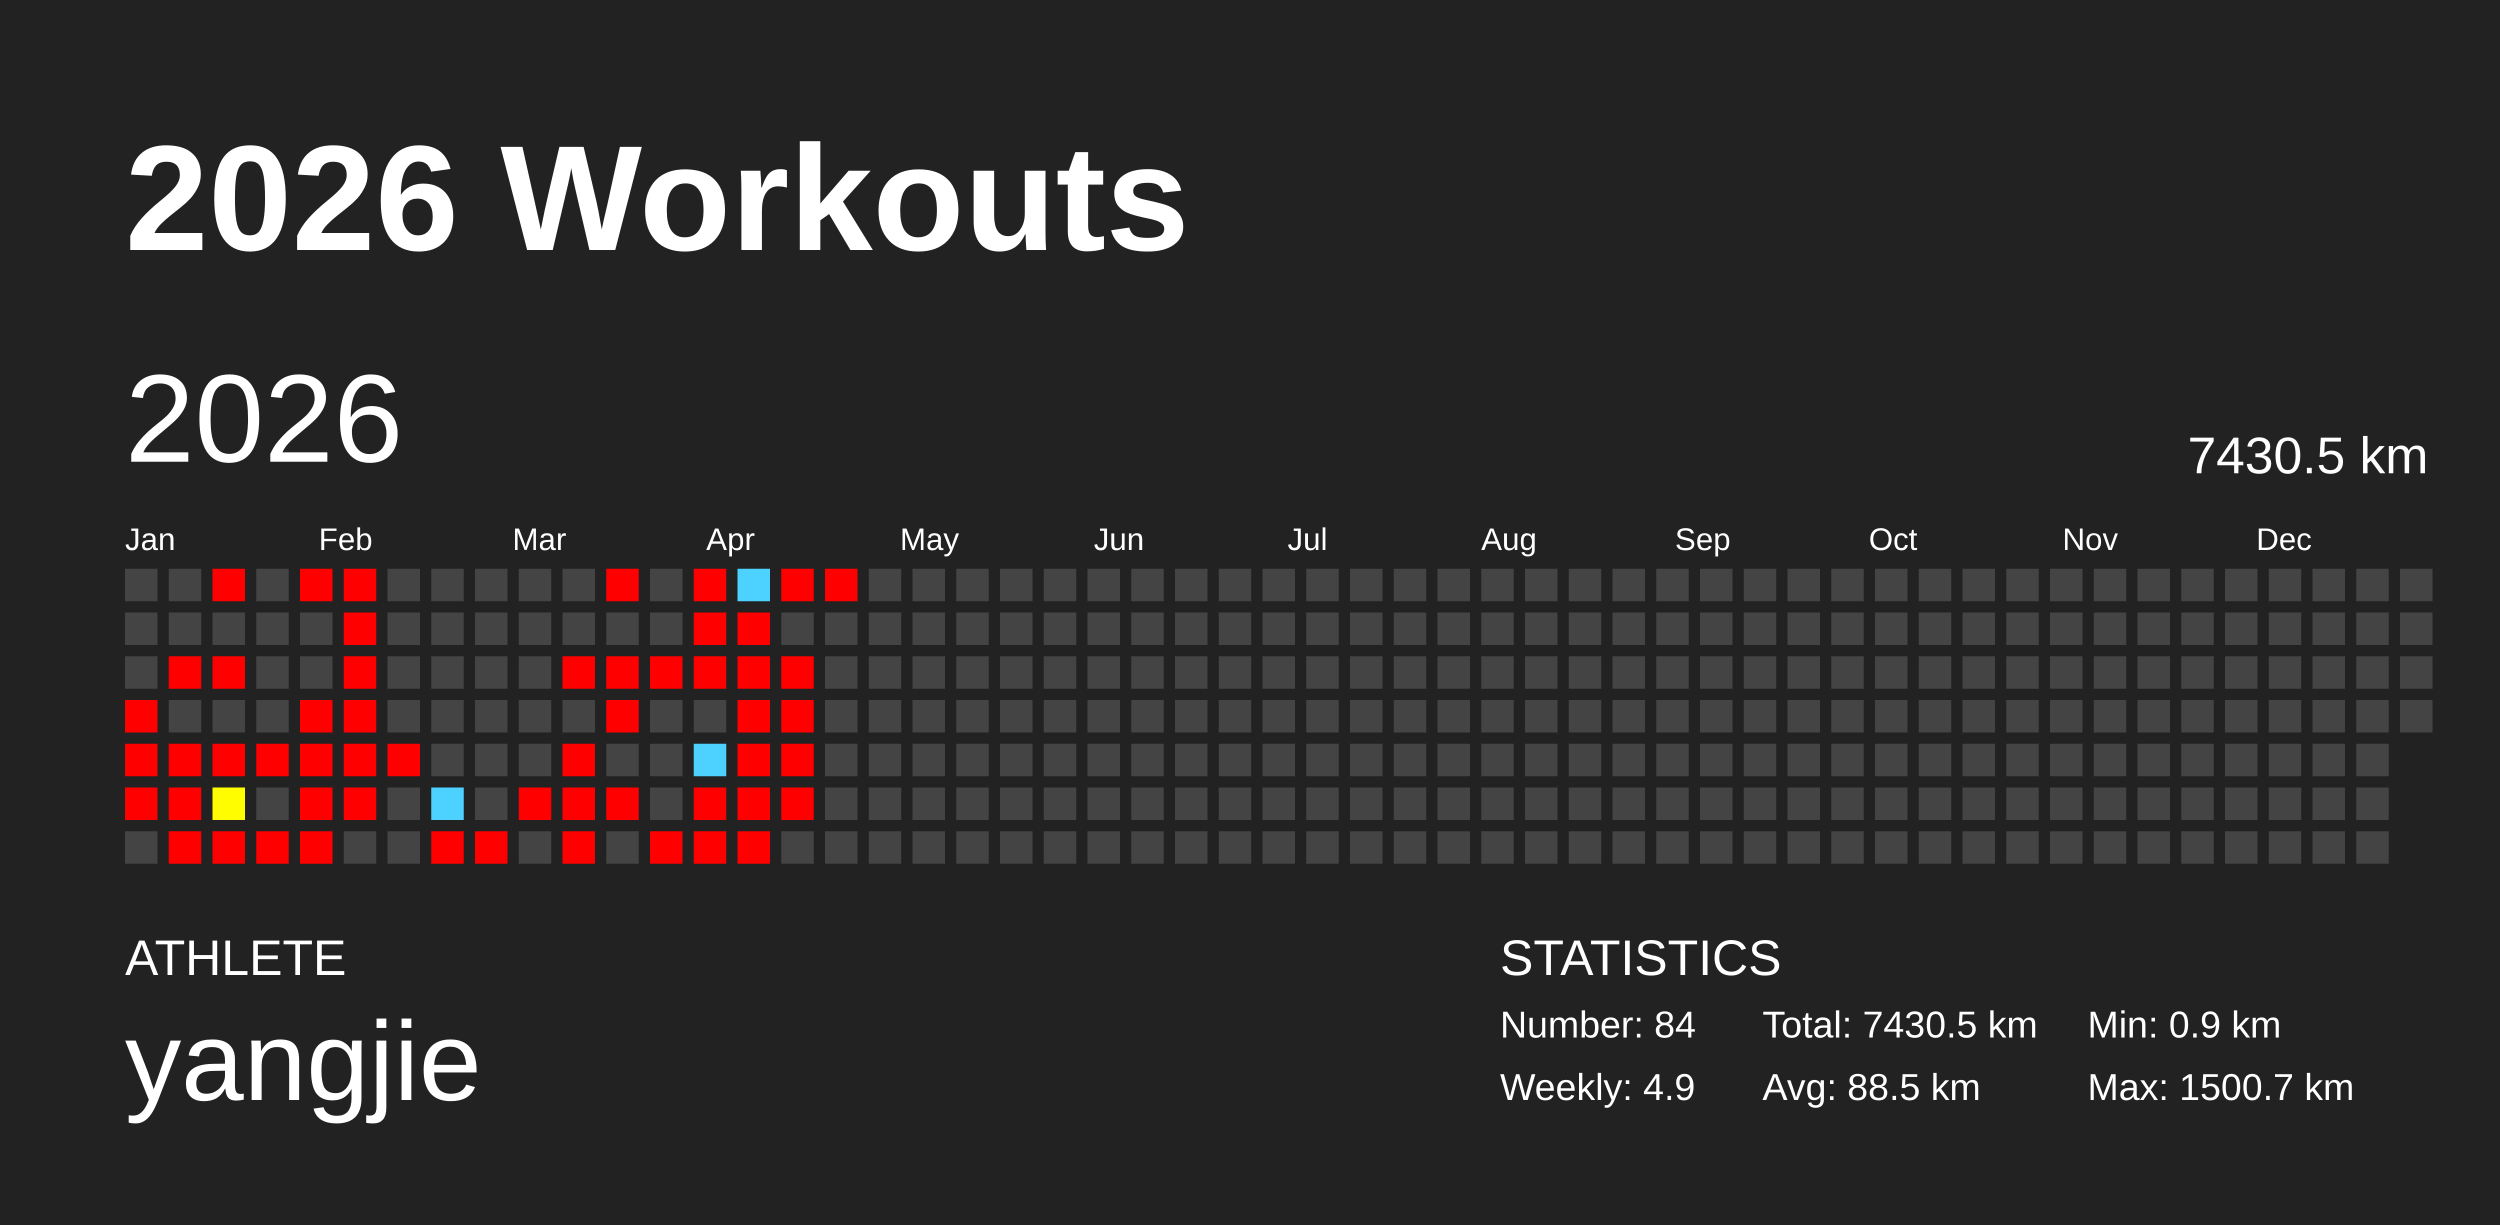
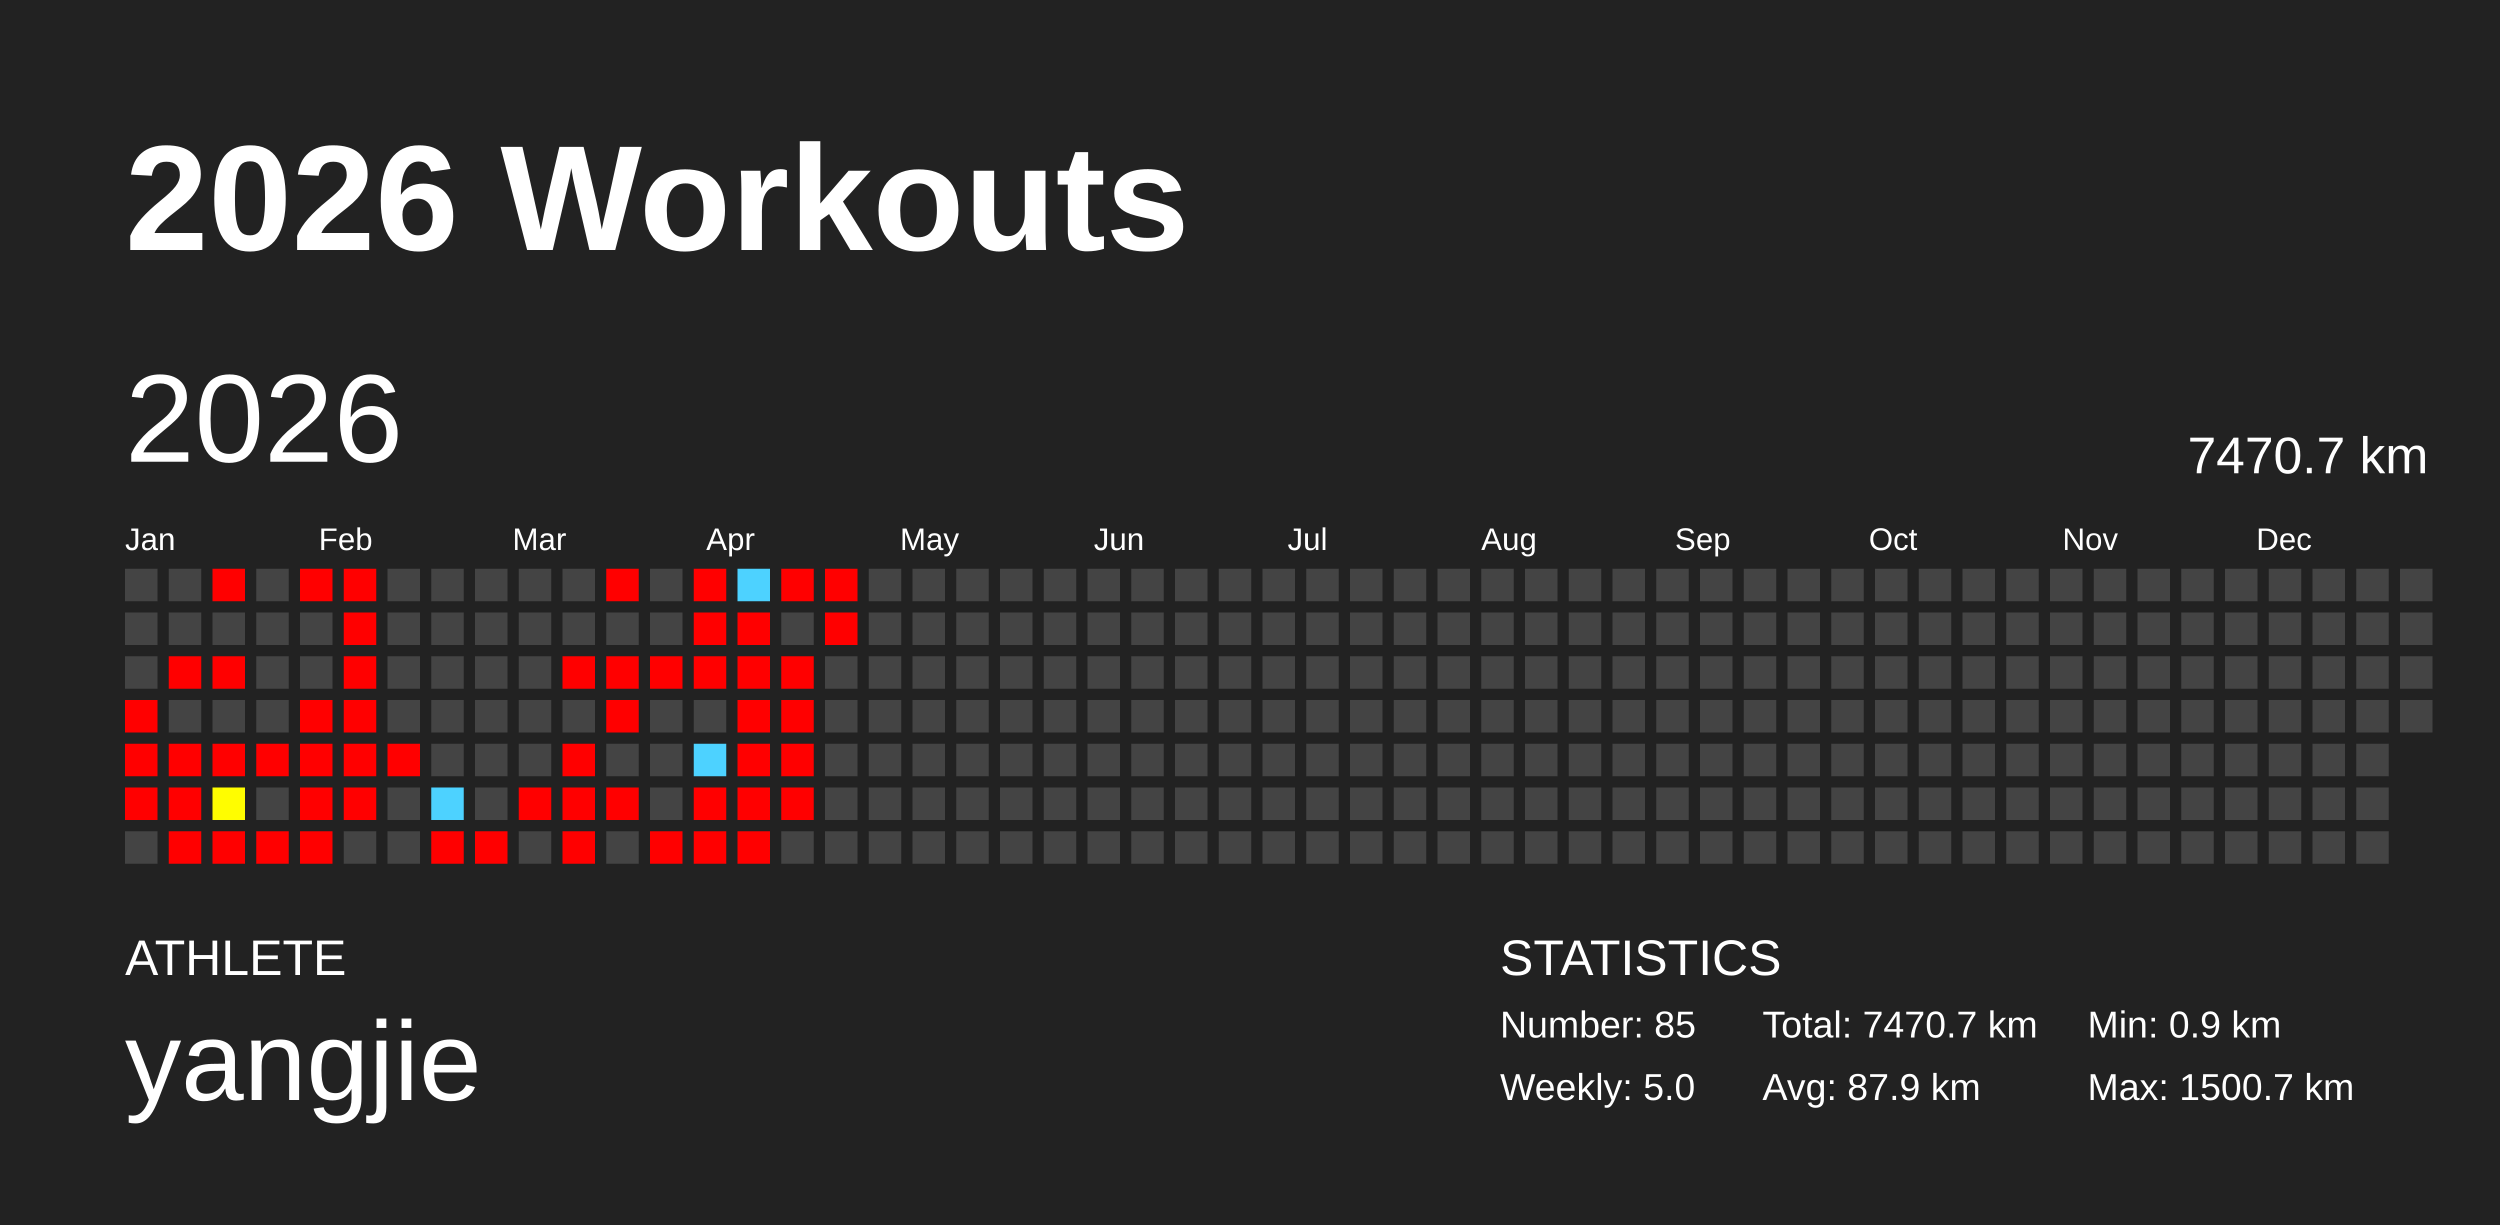
<svg xmlns="http://www.w3.org/2000/svg" baseProfile="full" height="98mm" version="1.1" viewBox="0,0,200,98" width="200mm">
  <defs />
  <rect fill="#222222" height="98" width="200" x="0" y="0" />
  <text fill="#FFFFFF" style="font-size:12px; font-family:Arial; font-weight:bold;" x="10" y="20">2026 Workouts</text>
  <text fill="#FFFFFF" style="font-size:4px; font-family:Arial" x="10" y="78">ATHLETE</text>
  <text fill="#FFFFFF" style="font-size:9px; font-family:Arial" x="10" y="88">yangjie</text>
  <text fill="#FFFFFF" style="font-size:4px; font-family:Arial" x="120" y="78">STATISTICS</text>
-   <text fill="#FFFFFF" style="font-size:3px; font-family:Arial" x="120" y="83">Number: 84</text>
-   <text fill="#FFFFFF" style="font-size:3px; font-family:Arial" x="120" y="88">Weekly: 4.9</text>
-   <text fill="#FFFFFF" style="font-size:3px; font-family:Arial" x="141" y="83">Total: 7430.5 km</text>
-   <text fill="#FFFFFF" style="font-size:3px; font-family:Arial" x="141" y="88">Avg: 88.5 km</text>
+   <text fill="#FFFFFF" style="font-size:3px; font-family:Arial" x="120" y="83">Number: 85</text>
+   <text fill="#FFFFFF" style="font-size:3px; font-family:Arial" x="120" y="88">Weekly: 5.0</text>
+   <text fill="#FFFFFF" style="font-size:3px; font-family:Arial" x="141" y="83">Total: 7470.7 km</text>
+   <text fill="#FFFFFF" style="font-size:3px; font-family:Arial" x="141" y="88">Avg: 87.9 km</text>
  <text fill="#FFFFFF" style="font-size:3px; font-family:Arial" x="167" y="83">Min: 0.9 km</text>
  <text fill="#FFFFFF" style="font-size:3px; font-family:Arial" x="167" y="88">Max: 1500.7 km</text>
  <text dominant-baseline="hanging" fill="#FFFFFF" style="font-size:10.0px; font-family:Arial;" x="10" y="30">2026</text>
-   <text dominant-baseline="hanging" fill="#FFFFFF" style="font-size:4.125px; font-family:Arial;" x="175" y="35">7430.5 km</text>
+   <text dominant-baseline="hanging" fill="#FFFFFF" style="font-size:4.125px; font-family:Arial;" x="175" y="35">7470.7 km</text>
  <text fill="#FFFFFF" style="font-size:2.5px; font-family:Arial" x="10.0" y="44">Jan</text>
  <text fill="#FFFFFF" style="font-size:2.5px; font-family:Arial" x="25.5" y="44">Feb</text>
  <text fill="#FFFFFF" style="font-size:2.5px; font-family:Arial" x="41.0" y="44">Mar</text>
  <text fill="#FFFFFF" style="font-size:2.5px; font-family:Arial" x="56.5" y="44">Apr</text>
  <text fill="#FFFFFF" style="font-size:2.5px; font-family:Arial" x="72.0" y="44">May</text>
  <text fill="#FFFFFF" style="font-size:2.5px; font-family:Arial" x="87.5" y="44">Jun</text>
  <text fill="#FFFFFF" style="font-size:2.5px; font-family:Arial" x="103.0" y="44">Jul</text>
  <text fill="#FFFFFF" style="font-size:2.5px; font-family:Arial" x="118.5" y="44">Aug</text>
  <text fill="#FFFFFF" style="font-size:2.5px; font-family:Arial" x="134.0" y="44">Sep</text>
  <text fill="#FFFFFF" style="font-size:2.5px; font-family:Arial" x="149.5" y="44">Oct</text>
  <text fill="#FFFFFF" style="font-size:2.5px; font-family:Arial" x="165.0" y="44">Nov</text>
  <text fill="#FFFFFF" style="font-size:2.5px; font-family:Arial" x="180.5" y="44">Dec</text>
  <rect fill="#444444" height="2.6" width="2.6" x="10.0" y="45.5" />
  <rect fill="#444444" height="2.6" width="2.6" x="10.0" y="49.0" />
  <rect fill="#444444" height="2.6" width="2.6" x="10.0" y="52.5" />
  <rect fill="red" height="2.6" width="2.6" x="10.0" y="56.0" />
  <rect fill="red" height="2.6" width="2.6" x="10.0" y="59.5" />
  <rect fill="red" height="2.6" width="2.6" x="10.0" y="63.0" />
  <rect fill="#444444" height="2.6" width="2.6" x="10.0" y="66.5" />
  <rect fill="#444444" height="2.6" width="2.6" x="13.5" y="45.5" />
  <rect fill="#444444" height="2.6" width="2.6" x="13.5" y="49.0" />
  <rect fill="red" height="2.6" width="2.6" x="13.5" y="52.5" />
  <rect fill="#444444" height="2.6" width="2.6" x="13.5" y="56.0" />
  <rect fill="red" height="2.6" width="2.6" x="13.5" y="59.5" />
  <rect fill="red" height="2.6" width="2.6" x="13.5" y="63.0" />
  <rect fill="red" height="2.6" width="2.6" x="13.5" y="66.5" />
  <rect fill="red" height="2.6" width="2.6" x="17.0" y="45.5" />
  <rect fill="#444444" height="2.6" width="2.6" x="17.0" y="49.0" />
  <rect fill="red" height="2.6" width="2.6" x="17.0" y="52.5" />
  <rect fill="#444444" height="2.6" width="2.6" x="17.0" y="56.0" />
  <rect fill="red" height="2.6" width="2.6" x="17.0" y="59.5" />
  <rect fill="#fffd00" height="2.6" width="2.6" x="17.0" y="63.0" />
  <rect fill="red" height="2.6" width="2.6" x="17.0" y="66.5" />
  <rect fill="#444444" height="2.6" width="2.6" x="20.5" y="45.5" />
  <rect fill="#444444" height="2.6" width="2.6" x="20.5" y="49.0" />
  <rect fill="#444444" height="2.6" width="2.6" x="20.5" y="52.5" />
  <rect fill="#444444" height="2.6" width="2.6" x="20.5" y="56.0" />
  <rect fill="red" height="2.6" width="2.6" x="20.5" y="59.5" />
  <rect fill="#444444" height="2.6" width="2.6" x="20.5" y="63.0" />
  <rect fill="red" height="2.6" width="2.6" x="20.5" y="66.5" />
  <rect fill="red" height="2.6" width="2.6" x="24.0" y="45.5" />
  <rect fill="#444444" height="2.6" width="2.6" x="24.0" y="49.0" />
  <rect fill="#444444" height="2.6" width="2.6" x="24.0" y="52.5" />
  <rect fill="red" height="2.6" width="2.6" x="24.0" y="56.0" />
  <rect fill="red" height="2.6" width="2.6" x="24.0" y="59.5" />
  <rect fill="red" height="2.6" width="2.6" x="24.0" y="63.0" />
  <rect fill="red" height="2.6" width="2.6" x="24.0" y="66.5" />
  <rect fill="red" height="2.6" width="2.6" x="27.5" y="45.5" />
  <rect fill="red" height="2.6" width="2.6" x="27.5" y="49.0" />
  <rect fill="red" height="2.6" width="2.6" x="27.5" y="52.5" />
  <rect fill="red" height="2.6" width="2.6" x="27.5" y="56.0" />
  <rect fill="red" height="2.6" width="2.6" x="27.5" y="59.5" />
  <rect fill="red" height="2.6" width="2.6" x="27.5" y="63.0" />
  <rect fill="#444444" height="2.6" width="2.6" x="27.5" y="66.5" />
  <rect fill="#444444" height="2.6" width="2.6" x="31.0" y="45.5" />
  <rect fill="#444444" height="2.6" width="2.6" x="31.0" y="49.0" />
  <rect fill="#444444" height="2.6" width="2.6" x="31.0" y="52.5" />
  <rect fill="#444444" height="2.6" width="2.6" x="31.0" y="56.0" />
  <rect fill="red" height="2.6" width="2.6" x="31.0" y="59.5" />
  <rect fill="#444444" height="2.6" width="2.6" x="31.0" y="63.0" />
  <rect fill="#444444" height="2.6" width="2.6" x="31.0" y="66.5" />
  <rect fill="#444444" height="2.6" width="2.6" x="34.5" y="45.5" />
  <rect fill="#444444" height="2.6" width="2.6" x="34.5" y="49.0" />
  <rect fill="#444444" height="2.6" width="2.6" x="34.5" y="52.5" />
  <rect fill="#444444" height="2.6" width="2.6" x="34.5" y="56.0" />
  <rect fill="#444444" height="2.6" width="2.6" x="34.5" y="59.5" />
  <rect fill="#4dd2ff" height="2.6" width="2.6" x="34.5" y="63.0" />
  <rect fill="red" height="2.6" width="2.6" x="34.5" y="66.5" />
  <rect fill="#444444" height="2.6" width="2.6" x="38.0" y="45.5" />
  <rect fill="#444444" height="2.6" width="2.6" x="38.0" y="49.0" />
  <rect fill="#444444" height="2.6" width="2.6" x="38.0" y="52.5" />
  <rect fill="#444444" height="2.6" width="2.6" x="38.0" y="56.0" />
  <rect fill="#444444" height="2.6" width="2.6" x="38.0" y="59.5" />
  <rect fill="#444444" height="2.6" width="2.6" x="38.0" y="63.0" />
  <rect fill="red" height="2.6" width="2.6" x="38.0" y="66.5" />
  <rect fill="#444444" height="2.6" width="2.6" x="41.5" y="45.5" />
  <rect fill="#444444" height="2.6" width="2.6" x="41.5" y="49.0" />
  <rect fill="#444444" height="2.6" width="2.6" x="41.5" y="52.5" />
  <rect fill="#444444" height="2.6" width="2.6" x="41.5" y="56.0" />
  <rect fill="#444444" height="2.6" width="2.6" x="41.5" y="59.5" />
  <rect fill="red" height="2.6" width="2.6" x="41.5" y="63.0" />
  <rect fill="#444444" height="2.6" width="2.6" x="41.5" y="66.5" />
  <rect fill="#444444" height="2.6" width="2.6" x="45.0" y="45.5" />
  <rect fill="#444444" height="2.6" width="2.6" x="45.0" y="49.0" />
  <rect fill="red" height="2.6" width="2.6" x="45.0" y="52.5" />
  <rect fill="#444444" height="2.6" width="2.6" x="45.0" y="56.0" />
  <rect fill="red" height="2.6" width="2.6" x="45.0" y="59.5" />
  <rect fill="red" height="2.6" width="2.6" x="45.0" y="63.0" />
  <rect fill="red" height="2.6" width="2.6" x="45.0" y="66.5" />
  <rect fill="red" height="2.6" width="2.6" x="48.5" y="45.5" />
  <rect fill="#444444" height="2.6" width="2.6" x="48.5" y="49.0" />
  <rect fill="red" height="2.6" width="2.6" x="48.5" y="52.5" />
  <rect fill="red" height="2.6" width="2.6" x="48.5" y="56.0" />
  <rect fill="#444444" height="2.6" width="2.6" x="48.5" y="59.5" />
  <rect fill="red" height="2.6" width="2.6" x="48.5" y="63.0" />
  <rect fill="#444444" height="2.6" width="2.6" x="48.5" y="66.5" />
  <rect fill="#444444" height="2.6" width="2.6" x="52.0" y="45.5" />
  <rect fill="#444444" height="2.6" width="2.6" x="52.0" y="49.0" />
  <rect fill="red" height="2.6" width="2.6" x="52.0" y="52.5" />
  <rect fill="#444444" height="2.6" width="2.6" x="52.0" y="56.0" />
  <rect fill="#444444" height="2.6" width="2.6" x="52.0" y="59.5" />
  <rect fill="#444444" height="2.6" width="2.6" x="52.0" y="63.0" />
  <rect fill="red" height="2.6" width="2.6" x="52.0" y="66.5" />
  <rect fill="red" height="2.6" width="2.6" x="55.5" y="45.5" />
  <rect fill="red" height="2.6" width="2.6" x="55.5" y="49.0" />
  <rect fill="red" height="2.6" width="2.6" x="55.5" y="52.5" />
  <rect fill="#444444" height="2.6" width="2.6" x="55.5" y="56.0" />
  <rect fill="#4dd2ff" height="2.6" width="2.6" x="55.5" y="59.5" />
  <rect fill="red" height="2.6" width="2.6" x="55.5" y="63.0" />
  <rect fill="red" height="2.6" width="2.6" x="55.5" y="66.5" />
  <rect fill="#4dd2ff" height="2.6" width="2.6" x="59.0" y="45.5" />
  <rect fill="red" height="2.6" width="2.6" x="59.0" y="49.0" />
  <rect fill="red" height="2.6" width="2.6" x="59.0" y="52.5" />
  <rect fill="red" height="2.6" width="2.6" x="59.0" y="56.0" />
  <rect fill="red" height="2.6" width="2.6" x="59.0" y="59.5" />
  <rect fill="red" height="2.6" width="2.6" x="59.0" y="63.0" />
  <rect fill="red" height="2.6" width="2.6" x="59.0" y="66.5" />
  <rect fill="red" height="2.6" width="2.6" x="62.5" y="45.5" />
  <rect fill="#444444" height="2.6" width="2.6" x="62.5" y="49.0" />
  <rect fill="red" height="2.6" width="2.6" x="62.5" y="52.5" />
  <rect fill="red" height="2.6" width="2.6" x="62.5" y="56.0" />
  <rect fill="red" height="2.6" width="2.6" x="62.5" y="59.5" />
  <rect fill="red" height="2.6" width="2.6" x="62.5" y="63.0" />
  <rect fill="#444444" height="2.6" width="2.6" x="62.5" y="66.5" />
  <rect fill="red" height="2.6" width="2.6" x="66.0" y="45.5" />
-   <rect fill="#444444" height="2.6" width="2.6" x="66.0" y="49.0" />
+   <rect fill="red" height="2.6" width="2.6" x="66.0" y="49.0" />
  <rect fill="#444444" height="2.6" width="2.6" x="66.0" y="52.5" />
  <rect fill="#444444" height="2.6" width="2.6" x="66.0" y="56.0" />
  <rect fill="#444444" height="2.6" width="2.6" x="66.0" y="59.5" />
  <rect fill="#444444" height="2.6" width="2.6" x="66.0" y="63.0" />
  <rect fill="#444444" height="2.6" width="2.6" x="66.0" y="66.5" />
  <rect fill="#444444" height="2.6" width="2.6" x="69.5" y="45.5" />
  <rect fill="#444444" height="2.6" width="2.6" x="69.5" y="49.0" />
  <rect fill="#444444" height="2.6" width="2.6" x="69.5" y="52.5" />
  <rect fill="#444444" height="2.6" width="2.6" x="69.5" y="56.0" />
  <rect fill="#444444" height="2.6" width="2.6" x="69.5" y="59.5" />
  <rect fill="#444444" height="2.6" width="2.6" x="69.5" y="63.0" />
  <rect fill="#444444" height="2.6" width="2.6" x="69.5" y="66.5" />
  <rect fill="#444444" height="2.6" width="2.6" x="73.0" y="45.5" />
  <rect fill="#444444" height="2.6" width="2.6" x="73.0" y="49.0" />
  <rect fill="#444444" height="2.6" width="2.6" x="73.0" y="52.5" />
  <rect fill="#444444" height="2.6" width="2.6" x="73.0" y="56.0" />
  <rect fill="#444444" height="2.6" width="2.6" x="73.0" y="59.5" />
  <rect fill="#444444" height="2.6" width="2.6" x="73.0" y="63.0" />
  <rect fill="#444444" height="2.6" width="2.6" x="73.0" y="66.5" />
  <rect fill="#444444" height="2.6" width="2.6" x="76.5" y="45.5" />
  <rect fill="#444444" height="2.6" width="2.6" x="76.5" y="49.0" />
  <rect fill="#444444" height="2.6" width="2.6" x="76.5" y="52.5" />
  <rect fill="#444444" height="2.6" width="2.6" x="76.5" y="56.0" />
  <rect fill="#444444" height="2.6" width="2.6" x="76.5" y="59.5" />
  <rect fill="#444444" height="2.6" width="2.6" x="76.5" y="63.0" />
  <rect fill="#444444" height="2.6" width="2.6" x="76.5" y="66.5" />
  <rect fill="#444444" height="2.6" width="2.6" x="80.0" y="45.5" />
  <rect fill="#444444" height="2.6" width="2.6" x="80.0" y="49.0" />
  <rect fill="#444444" height="2.6" width="2.6" x="80.0" y="52.5" />
  <rect fill="#444444" height="2.6" width="2.6" x="80.0" y="56.0" />
  <rect fill="#444444" height="2.6" width="2.6" x="80.0" y="59.5" />
  <rect fill="#444444" height="2.6" width="2.6" x="80.0" y="63.0" />
  <rect fill="#444444" height="2.6" width="2.6" x="80.0" y="66.5" />
  <rect fill="#444444" height="2.6" width="2.6" x="83.5" y="45.5" />
  <rect fill="#444444" height="2.6" width="2.6" x="83.5" y="49.0" />
  <rect fill="#444444" height="2.6" width="2.6" x="83.5" y="52.5" />
  <rect fill="#444444" height="2.6" width="2.6" x="83.5" y="56.0" />
  <rect fill="#444444" height="2.6" width="2.6" x="83.5" y="59.5" />
  <rect fill="#444444" height="2.6" width="2.6" x="83.5" y="63.0" />
  <rect fill="#444444" height="2.6" width="2.6" x="83.5" y="66.5" />
  <rect fill="#444444" height="2.6" width="2.6" x="87.0" y="45.5" />
  <rect fill="#444444" height="2.6" width="2.6" x="87.0" y="49.0" />
  <rect fill="#444444" height="2.6" width="2.6" x="87.0" y="52.5" />
  <rect fill="#444444" height="2.6" width="2.6" x="87.0" y="56.0" />
  <rect fill="#444444" height="2.6" width="2.6" x="87.0" y="59.5" />
  <rect fill="#444444" height="2.6" width="2.6" x="87.0" y="63.0" />
  <rect fill="#444444" height="2.6" width="2.6" x="87.0" y="66.5" />
  <rect fill="#444444" height="2.6" width="2.6" x="90.5" y="45.5" />
  <rect fill="#444444" height="2.6" width="2.6" x="90.5" y="49.0" />
  <rect fill="#444444" height="2.6" width="2.6" x="90.5" y="52.5" />
  <rect fill="#444444" height="2.6" width="2.6" x="90.5" y="56.0" />
  <rect fill="#444444" height="2.6" width="2.6" x="90.5" y="59.5" />
  <rect fill="#444444" height="2.6" width="2.6" x="90.5" y="63.0" />
  <rect fill="#444444" height="2.6" width="2.6" x="90.5" y="66.5" />
  <rect fill="#444444" height="2.6" width="2.6" x="94.0" y="45.5" />
  <rect fill="#444444" height="2.6" width="2.6" x="94.0" y="49.0" />
  <rect fill="#444444" height="2.6" width="2.6" x="94.0" y="52.5" />
  <rect fill="#444444" height="2.6" width="2.6" x="94.0" y="56.0" />
  <rect fill="#444444" height="2.6" width="2.6" x="94.0" y="59.5" />
  <rect fill="#444444" height="2.6" width="2.6" x="94.0" y="63.0" />
  <rect fill="#444444" height="2.6" width="2.6" x="94.0" y="66.5" />
  <rect fill="#444444" height="2.6" width="2.6" x="97.5" y="45.5" />
  <rect fill="#444444" height="2.6" width="2.6" x="97.5" y="49.0" />
  <rect fill="#444444" height="2.6" width="2.6" x="97.5" y="52.5" />
  <rect fill="#444444" height="2.6" width="2.6" x="97.5" y="56.0" />
  <rect fill="#444444" height="2.6" width="2.6" x="97.5" y="59.5" />
  <rect fill="#444444" height="2.6" width="2.6" x="97.5" y="63.0" />
  <rect fill="#444444" height="2.6" width="2.6" x="97.5" y="66.5" />
  <rect fill="#444444" height="2.6" width="2.6" x="101.0" y="45.5" />
  <rect fill="#444444" height="2.6" width="2.6" x="101.0" y="49.0" />
  <rect fill="#444444" height="2.6" width="2.6" x="101.0" y="52.5" />
  <rect fill="#444444" height="2.6" width="2.6" x="101.0" y="56.0" />
  <rect fill="#444444" height="2.6" width="2.6" x="101.0" y="59.5" />
  <rect fill="#444444" height="2.6" width="2.6" x="101.0" y="63.0" />
  <rect fill="#444444" height="2.6" width="2.6" x="101.0" y="66.5" />
  <rect fill="#444444" height="2.6" width="2.6" x="104.5" y="45.5" />
  <rect fill="#444444" height="2.6" width="2.6" x="104.5" y="49.0" />
  <rect fill="#444444" height="2.6" width="2.6" x="104.5" y="52.5" />
  <rect fill="#444444" height="2.6" width="2.6" x="104.5" y="56.0" />
  <rect fill="#444444" height="2.6" width="2.6" x="104.5" y="59.5" />
  <rect fill="#444444" height="2.6" width="2.6" x="104.5" y="63.0" />
  <rect fill="#444444" height="2.6" width="2.6" x="104.5" y="66.5" />
  <rect fill="#444444" height="2.6" width="2.6" x="108.0" y="45.5" />
  <rect fill="#444444" height="2.6" width="2.6" x="108.0" y="49.0" />
  <rect fill="#444444" height="2.6" width="2.6" x="108.0" y="52.5" />
  <rect fill="#444444" height="2.6" width="2.6" x="108.0" y="56.0" />
  <rect fill="#444444" height="2.6" width="2.6" x="108.0" y="59.5" />
  <rect fill="#444444" height="2.6" width="2.6" x="108.0" y="63.0" />
  <rect fill="#444444" height="2.6" width="2.6" x="108.0" y="66.5" />
  <rect fill="#444444" height="2.6" width="2.6" x="111.5" y="45.5" />
  <rect fill="#444444" height="2.6" width="2.6" x="111.5" y="49.0" />
  <rect fill="#444444" height="2.6" width="2.6" x="111.5" y="52.5" />
  <rect fill="#444444" height="2.6" width="2.6" x="111.5" y="56.0" />
  <rect fill="#444444" height="2.6" width="2.6" x="111.5" y="59.5" />
  <rect fill="#444444" height="2.6" width="2.6" x="111.5" y="63.0" />
  <rect fill="#444444" height="2.6" width="2.6" x="111.5" y="66.5" />
  <rect fill="#444444" height="2.6" width="2.6" x="115.0" y="45.5" />
  <rect fill="#444444" height="2.6" width="2.6" x="115.0" y="49.0" />
  <rect fill="#444444" height="2.6" width="2.6" x="115.0" y="52.5" />
  <rect fill="#444444" height="2.6" width="2.6" x="115.0" y="56.0" />
  <rect fill="#444444" height="2.6" width="2.6" x="115.0" y="59.5" />
  <rect fill="#444444" height="2.6" width="2.6" x="115.0" y="63.0" />
  <rect fill="#444444" height="2.6" width="2.6" x="115.0" y="66.5" />
  <rect fill="#444444" height="2.6" width="2.6" x="118.5" y="45.5" />
  <rect fill="#444444" height="2.6" width="2.6" x="118.5" y="49.0" />
  <rect fill="#444444" height="2.6" width="2.6" x="118.5" y="52.5" />
  <rect fill="#444444" height="2.6" width="2.6" x="118.5" y="56.0" />
  <rect fill="#444444" height="2.6" width="2.6" x="118.5" y="59.5" />
  <rect fill="#444444" height="2.6" width="2.6" x="118.5" y="63.0" />
  <rect fill="#444444" height="2.6" width="2.6" x="118.5" y="66.5" />
  <rect fill="#444444" height="2.6" width="2.6" x="122.0" y="45.5" />
  <rect fill="#444444" height="2.6" width="2.6" x="122.0" y="49.0" />
  <rect fill="#444444" height="2.6" width="2.6" x="122.0" y="52.5" />
  <rect fill="#444444" height="2.6" width="2.6" x="122.0" y="56.0" />
  <rect fill="#444444" height="2.6" width="2.6" x="122.0" y="59.5" />
  <rect fill="#444444" height="2.6" width="2.6" x="122.0" y="63.0" />
  <rect fill="#444444" height="2.6" width="2.6" x="122.0" y="66.5" />
  <rect fill="#444444" height="2.6" width="2.6" x="125.5" y="45.5" />
  <rect fill="#444444" height="2.6" width="2.6" x="125.5" y="49.0" />
  <rect fill="#444444" height="2.6" width="2.6" x="125.5" y="52.5" />
  <rect fill="#444444" height="2.6" width="2.6" x="125.5" y="56.0" />
  <rect fill="#444444" height="2.6" width="2.6" x="125.5" y="59.5" />
  <rect fill="#444444" height="2.6" width="2.6" x="125.5" y="63.0" />
  <rect fill="#444444" height="2.6" width="2.6" x="125.5" y="66.5" />
  <rect fill="#444444" height="2.6" width="2.6" x="129.0" y="45.5" />
  <rect fill="#444444" height="2.6" width="2.6" x="129.0" y="49.0" />
  <rect fill="#444444" height="2.6" width="2.6" x="129.0" y="52.5" />
  <rect fill="#444444" height="2.6" width="2.6" x="129.0" y="56.0" />
  <rect fill="#444444" height="2.6" width="2.6" x="129.0" y="59.5" />
  <rect fill="#444444" height="2.6" width="2.6" x="129.0" y="63.0" />
  <rect fill="#444444" height="2.6" width="2.6" x="129.0" y="66.5" />
  <rect fill="#444444" height="2.6" width="2.6" x="132.5" y="45.5" />
  <rect fill="#444444" height="2.6" width="2.6" x="132.5" y="49.0" />
  <rect fill="#444444" height="2.6" width="2.6" x="132.5" y="52.5" />
  <rect fill="#444444" height="2.6" width="2.6" x="132.5" y="56.0" />
  <rect fill="#444444" height="2.6" width="2.6" x="132.5" y="59.5" />
  <rect fill="#444444" height="2.6" width="2.6" x="132.5" y="63.0" />
  <rect fill="#444444" height="2.6" width="2.6" x="132.5" y="66.5" />
  <rect fill="#444444" height="2.6" width="2.6" x="136.0" y="45.5" />
  <rect fill="#444444" height="2.6" width="2.6" x="136.0" y="49.0" />
  <rect fill="#444444" height="2.6" width="2.6" x="136.0" y="52.5" />
  <rect fill="#444444" height="2.6" width="2.6" x="136.0" y="56.0" />
  <rect fill="#444444" height="2.6" width="2.6" x="136.0" y="59.5" />
  <rect fill="#444444" height="2.6" width="2.6" x="136.0" y="63.0" />
  <rect fill="#444444" height="2.6" width="2.6" x="136.0" y="66.5" />
  <rect fill="#444444" height="2.6" width="2.6" x="139.5" y="45.5" />
  <rect fill="#444444" height="2.6" width="2.6" x="139.5" y="49.0" />
  <rect fill="#444444" height="2.6" width="2.6" x="139.5" y="52.5" />
  <rect fill="#444444" height="2.6" width="2.6" x="139.5" y="56.0" />
  <rect fill="#444444" height="2.6" width="2.6" x="139.5" y="59.5" />
  <rect fill="#444444" height="2.6" width="2.6" x="139.5" y="63.0" />
  <rect fill="#444444" height="2.6" width="2.6" x="139.5" y="66.5" />
  <rect fill="#444444" height="2.6" width="2.6" x="143.0" y="45.5" />
  <rect fill="#444444" height="2.6" width="2.6" x="143.0" y="49.0" />
  <rect fill="#444444" height="2.6" width="2.6" x="143.0" y="52.5" />
  <rect fill="#444444" height="2.6" width="2.6" x="143.0" y="56.0" />
  <rect fill="#444444" height="2.6" width="2.6" x="143.0" y="59.5" />
  <rect fill="#444444" height="2.6" width="2.6" x="143.0" y="63.0" />
  <rect fill="#444444" height="2.6" width="2.6" x="143.0" y="66.5" />
  <rect fill="#444444" height="2.6" width="2.6" x="146.5" y="45.5" />
  <rect fill="#444444" height="2.6" width="2.6" x="146.5" y="49.0" />
  <rect fill="#444444" height="2.6" width="2.6" x="146.5" y="52.5" />
  <rect fill="#444444" height="2.6" width="2.6" x="146.5" y="56.0" />
  <rect fill="#444444" height="2.6" width="2.6" x="146.5" y="59.5" />
  <rect fill="#444444" height="2.6" width="2.6" x="146.5" y="63.0" />
  <rect fill="#444444" height="2.6" width="2.6" x="146.5" y="66.5" />
  <rect fill="#444444" height="2.6" width="2.6" x="150.0" y="45.5" />
  <rect fill="#444444" height="2.6" width="2.6" x="150.0" y="49.0" />
  <rect fill="#444444" height="2.6" width="2.6" x="150.0" y="52.5" />
  <rect fill="#444444" height="2.6" width="2.6" x="150.0" y="56.0" />
  <rect fill="#444444" height="2.6" width="2.6" x="150.0" y="59.5" />
  <rect fill="#444444" height="2.6" width="2.6" x="150.0" y="63.0" />
  <rect fill="#444444" height="2.6" width="2.6" x="150.0" y="66.5" />
  <rect fill="#444444" height="2.6" width="2.6" x="153.5" y="45.5" />
  <rect fill="#444444" height="2.6" width="2.6" x="153.5" y="49.0" />
  <rect fill="#444444" height="2.6" width="2.6" x="153.5" y="52.5" />
  <rect fill="#444444" height="2.6" width="2.6" x="153.5" y="56.0" />
  <rect fill="#444444" height="2.6" width="2.6" x="153.5" y="59.5" />
  <rect fill="#444444" height="2.6" width="2.6" x="153.5" y="63.0" />
  <rect fill="#444444" height="2.6" width="2.6" x="153.5" y="66.5" />
  <rect fill="#444444" height="2.6" width="2.6" x="157.0" y="45.5" />
  <rect fill="#444444" height="2.6" width="2.6" x="157.0" y="49.0" />
  <rect fill="#444444" height="2.6" width="2.6" x="157.0" y="52.5" />
  <rect fill="#444444" height="2.6" width="2.6" x="157.0" y="56.0" />
  <rect fill="#444444" height="2.6" width="2.6" x="157.0" y="59.5" />
  <rect fill="#444444" height="2.6" width="2.6" x="157.0" y="63.0" />
  <rect fill="#444444" height="2.6" width="2.6" x="157.0" y="66.5" />
  <rect fill="#444444" height="2.6" width="2.6" x="160.5" y="45.5" />
  <rect fill="#444444" height="2.6" width="2.6" x="160.5" y="49.0" />
  <rect fill="#444444" height="2.6" width="2.6" x="160.5" y="52.5" />
  <rect fill="#444444" height="2.6" width="2.6" x="160.5" y="56.0" />
  <rect fill="#444444" height="2.6" width="2.6" x="160.5" y="59.5" />
  <rect fill="#444444" height="2.6" width="2.6" x="160.5" y="63.0" />
  <rect fill="#444444" height="2.6" width="2.6" x="160.5" y="66.5" />
  <rect fill="#444444" height="2.6" width="2.6" x="164.0" y="45.5" />
  <rect fill="#444444" height="2.6" width="2.6" x="164.0" y="49.0" />
  <rect fill="#444444" height="2.6" width="2.6" x="164.0" y="52.5" />
  <rect fill="#444444" height="2.6" width="2.6" x="164.0" y="56.0" />
  <rect fill="#444444" height="2.6" width="2.6" x="164.0" y="59.5" />
  <rect fill="#444444" height="2.6" width="2.6" x="164.0" y="63.0" />
  <rect fill="#444444" height="2.6" width="2.6" x="164.0" y="66.5" />
  <rect fill="#444444" height="2.6" width="2.6" x="167.5" y="45.5" />
  <rect fill="#444444" height="2.6" width="2.6" x="167.5" y="49.0" />
  <rect fill="#444444" height="2.6" width="2.6" x="167.5" y="52.5" />
  <rect fill="#444444" height="2.6" width="2.6" x="167.5" y="56.0" />
  <rect fill="#444444" height="2.6" width="2.6" x="167.5" y="59.5" />
  <rect fill="#444444" height="2.6" width="2.6" x="167.5" y="63.0" />
  <rect fill="#444444" height="2.6" width="2.6" x="167.5" y="66.5" />
  <rect fill="#444444" height="2.6" width="2.6" x="171.0" y="45.5" />
  <rect fill="#444444" height="2.6" width="2.6" x="171.0" y="49.0" />
  <rect fill="#444444" height="2.6" width="2.6" x="171.0" y="52.5" />
  <rect fill="#444444" height="2.6" width="2.6" x="171.0" y="56.0" />
  <rect fill="#444444" height="2.6" width="2.6" x="171.0" y="59.5" />
  <rect fill="#444444" height="2.6" width="2.6" x="171.0" y="63.0" />
  <rect fill="#444444" height="2.6" width="2.6" x="171.0" y="66.5" />
  <rect fill="#444444" height="2.6" width="2.6" x="174.5" y="45.5" />
  <rect fill="#444444" height="2.6" width="2.6" x="174.5" y="49.0" />
  <rect fill="#444444" height="2.6" width="2.6" x="174.5" y="52.5" />
  <rect fill="#444444" height="2.6" width="2.6" x="174.5" y="56.0" />
  <rect fill="#444444" height="2.6" width="2.6" x="174.5" y="59.5" />
  <rect fill="#444444" height="2.6" width="2.6" x="174.5" y="63.0" />
  <rect fill="#444444" height="2.6" width="2.6" x="174.5" y="66.5" />
  <rect fill="#444444" height="2.6" width="2.6" x="178.0" y="45.5" />
  <rect fill="#444444" height="2.6" width="2.6" x="178.0" y="49.0" />
  <rect fill="#444444" height="2.6" width="2.6" x="178.0" y="52.5" />
  <rect fill="#444444" height="2.6" width="2.6" x="178.0" y="56.0" />
  <rect fill="#444444" height="2.6" width="2.6" x="178.0" y="59.5" />
  <rect fill="#444444" height="2.6" width="2.6" x="178.0" y="63.0" />
  <rect fill="#444444" height="2.6" width="2.6" x="178.0" y="66.5" />
  <rect fill="#444444" height="2.6" width="2.6" x="181.5" y="45.5" />
  <rect fill="#444444" height="2.6" width="2.6" x="181.5" y="49.0" />
  <rect fill="#444444" height="2.6" width="2.6" x="181.5" y="52.5" />
  <rect fill="#444444" height="2.6" width="2.6" x="181.5" y="56.0" />
  <rect fill="#444444" height="2.6" width="2.6" x="181.5" y="59.5" />
  <rect fill="#444444" height="2.6" width="2.6" x="181.5" y="63.0" />
  <rect fill="#444444" height="2.6" width="2.6" x="181.5" y="66.5" />
  <rect fill="#444444" height="2.6" width="2.6" x="185.0" y="45.5" />
  <rect fill="#444444" height="2.6" width="2.6" x="185.0" y="49.0" />
  <rect fill="#444444" height="2.6" width="2.6" x="185.0" y="52.5" />
  <rect fill="#444444" height="2.6" width="2.6" x="185.0" y="56.0" />
  <rect fill="#444444" height="2.6" width="2.6" x="185.0" y="59.5" />
  <rect fill="#444444" height="2.6" width="2.6" x="185.0" y="63.0" />
  <rect fill="#444444" height="2.6" width="2.6" x="185.0" y="66.5" />
  <rect fill="#444444" height="2.6" width="2.6" x="188.5" y="45.5" />
  <rect fill="#444444" height="2.6" width="2.6" x="188.5" y="49.0" />
  <rect fill="#444444" height="2.6" width="2.6" x="188.5" y="52.5" />
  <rect fill="#444444" height="2.6" width="2.6" x="188.5" y="56.0" />
  <rect fill="#444444" height="2.6" width="2.6" x="188.5" y="59.5" />
  <rect fill="#444444" height="2.6" width="2.6" x="188.5" y="63.0" />
  <rect fill="#444444" height="2.6" width="2.6" x="188.5" y="66.5" />
  <rect fill="#444444" height="2.6" width="2.6" x="192.0" y="45.5" />
  <rect fill="#444444" height="2.6" width="2.6" x="192.0" y="49.0" />
  <rect fill="#444444" height="2.6" width="2.6" x="192.0" y="52.5" />
  <rect fill="#444444" height="2.6" width="2.6" x="192.0" y="56.0" />
</svg>
